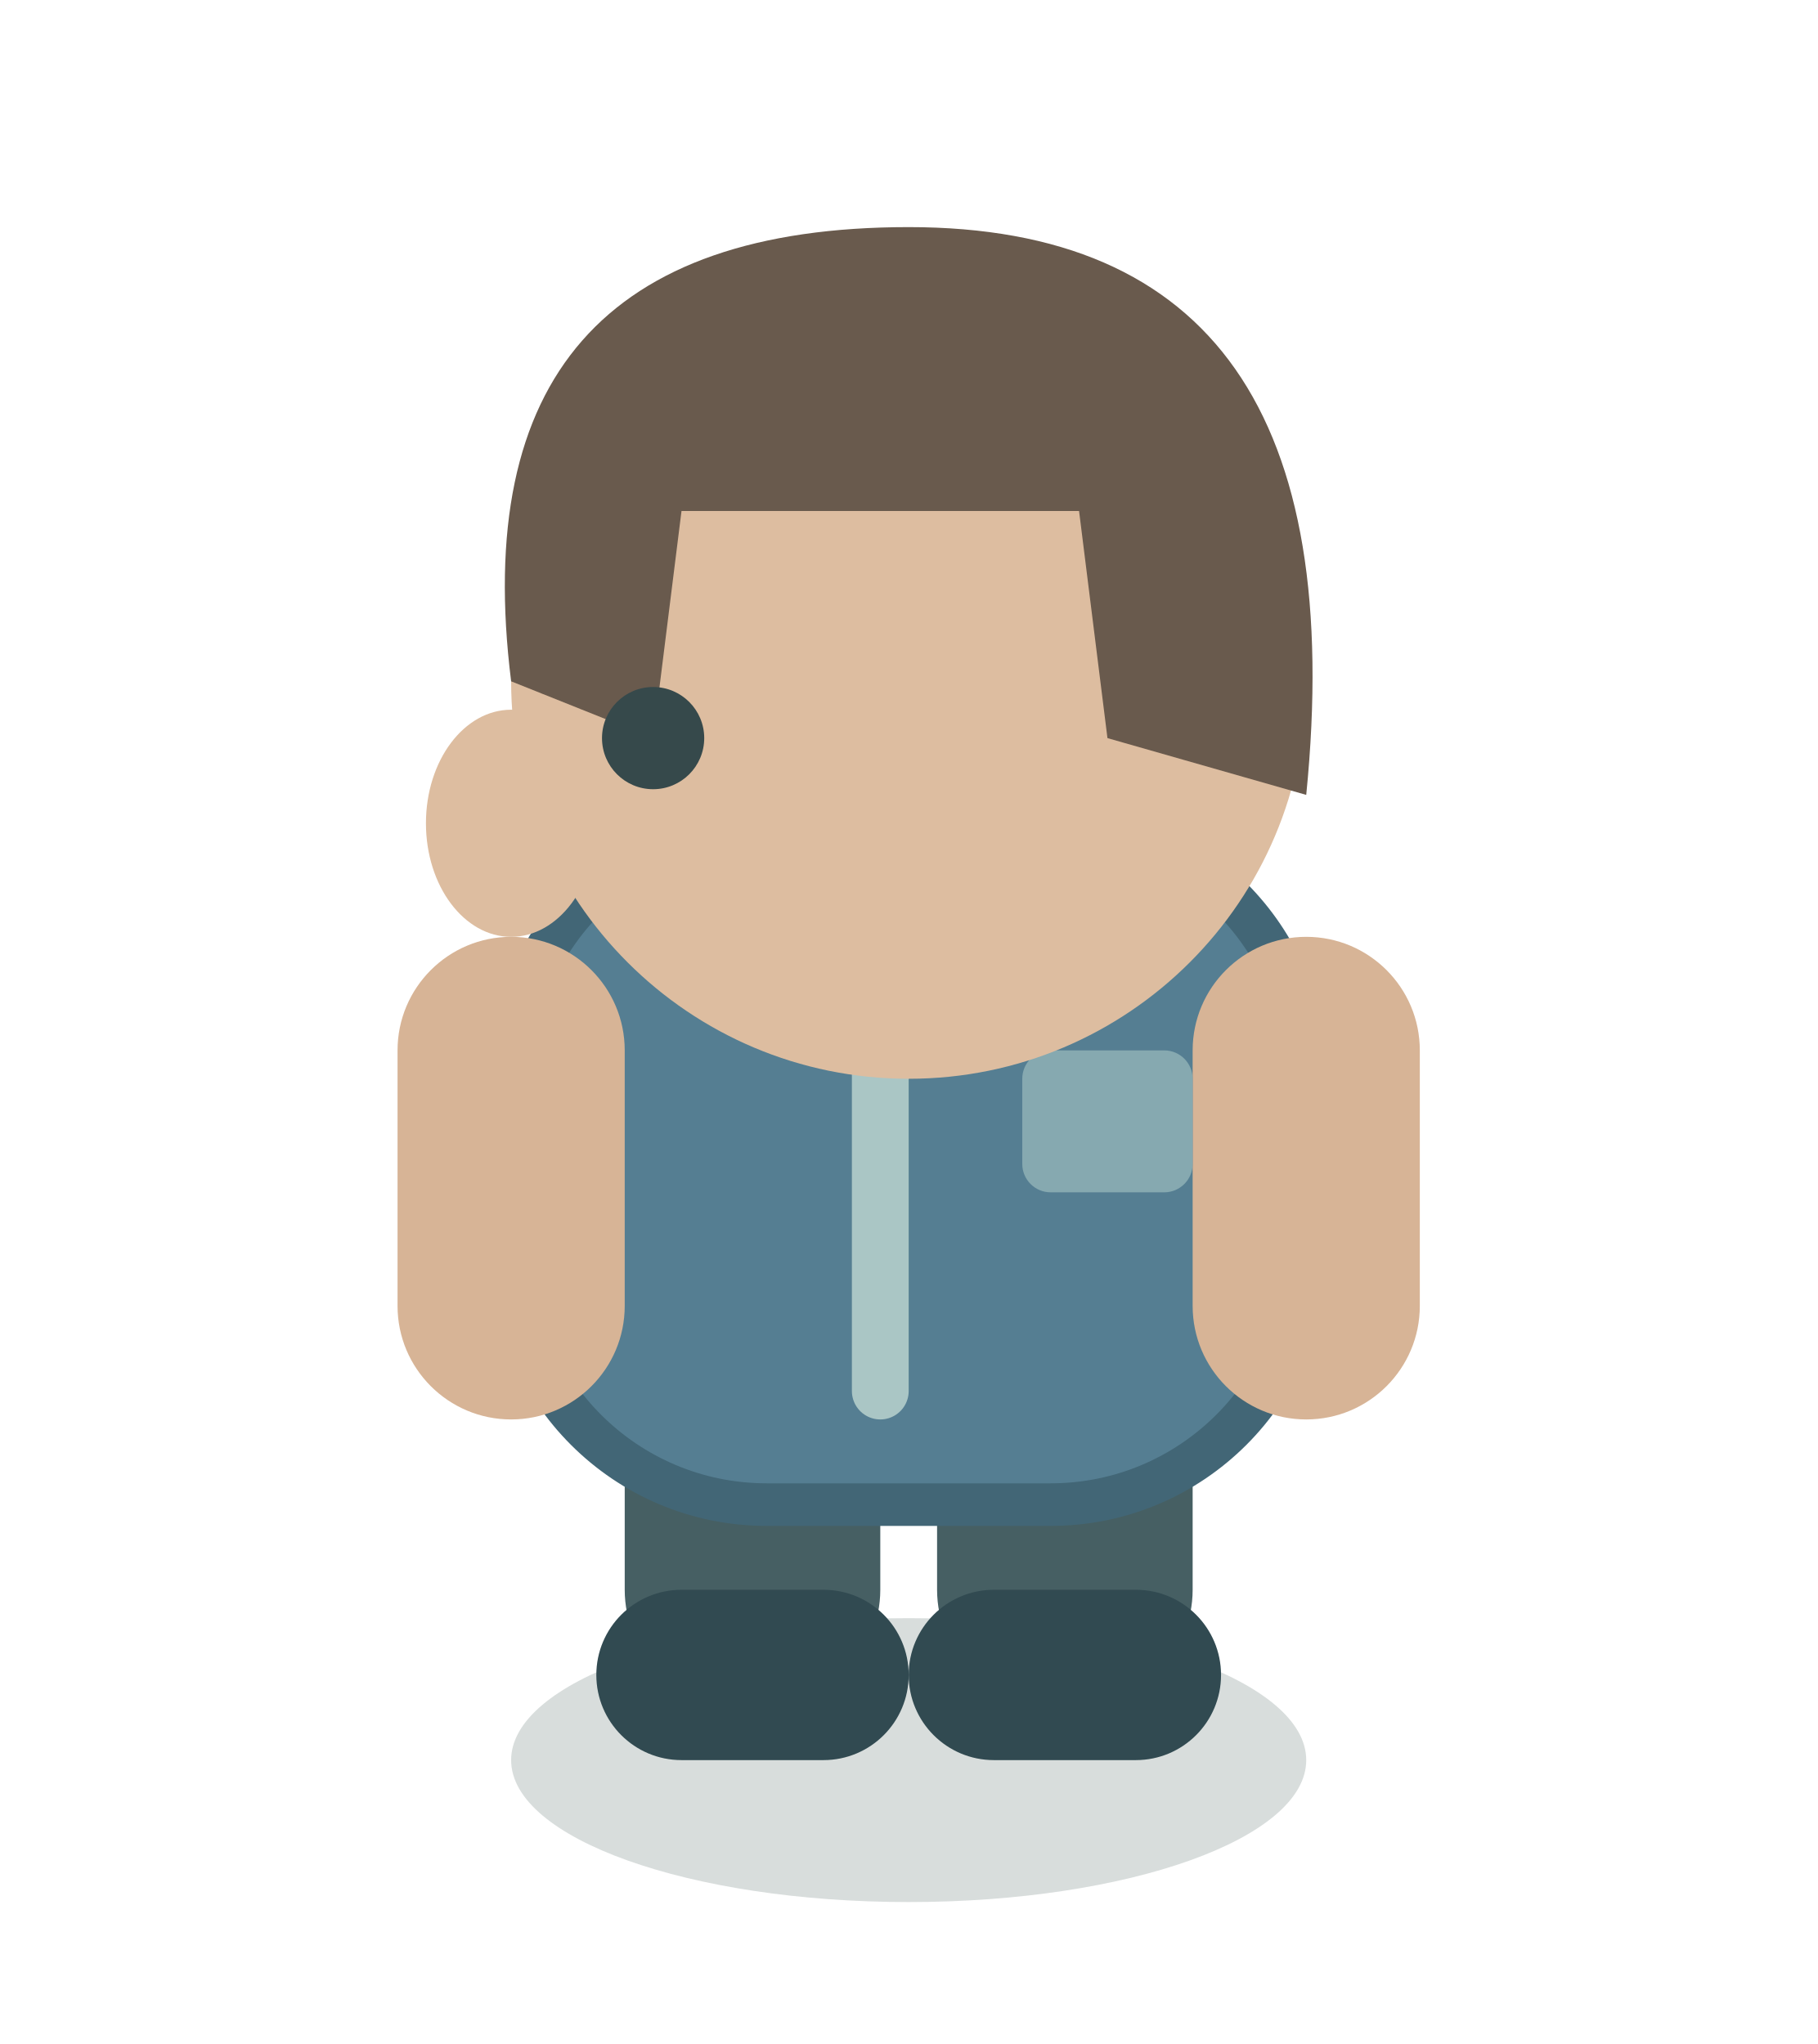
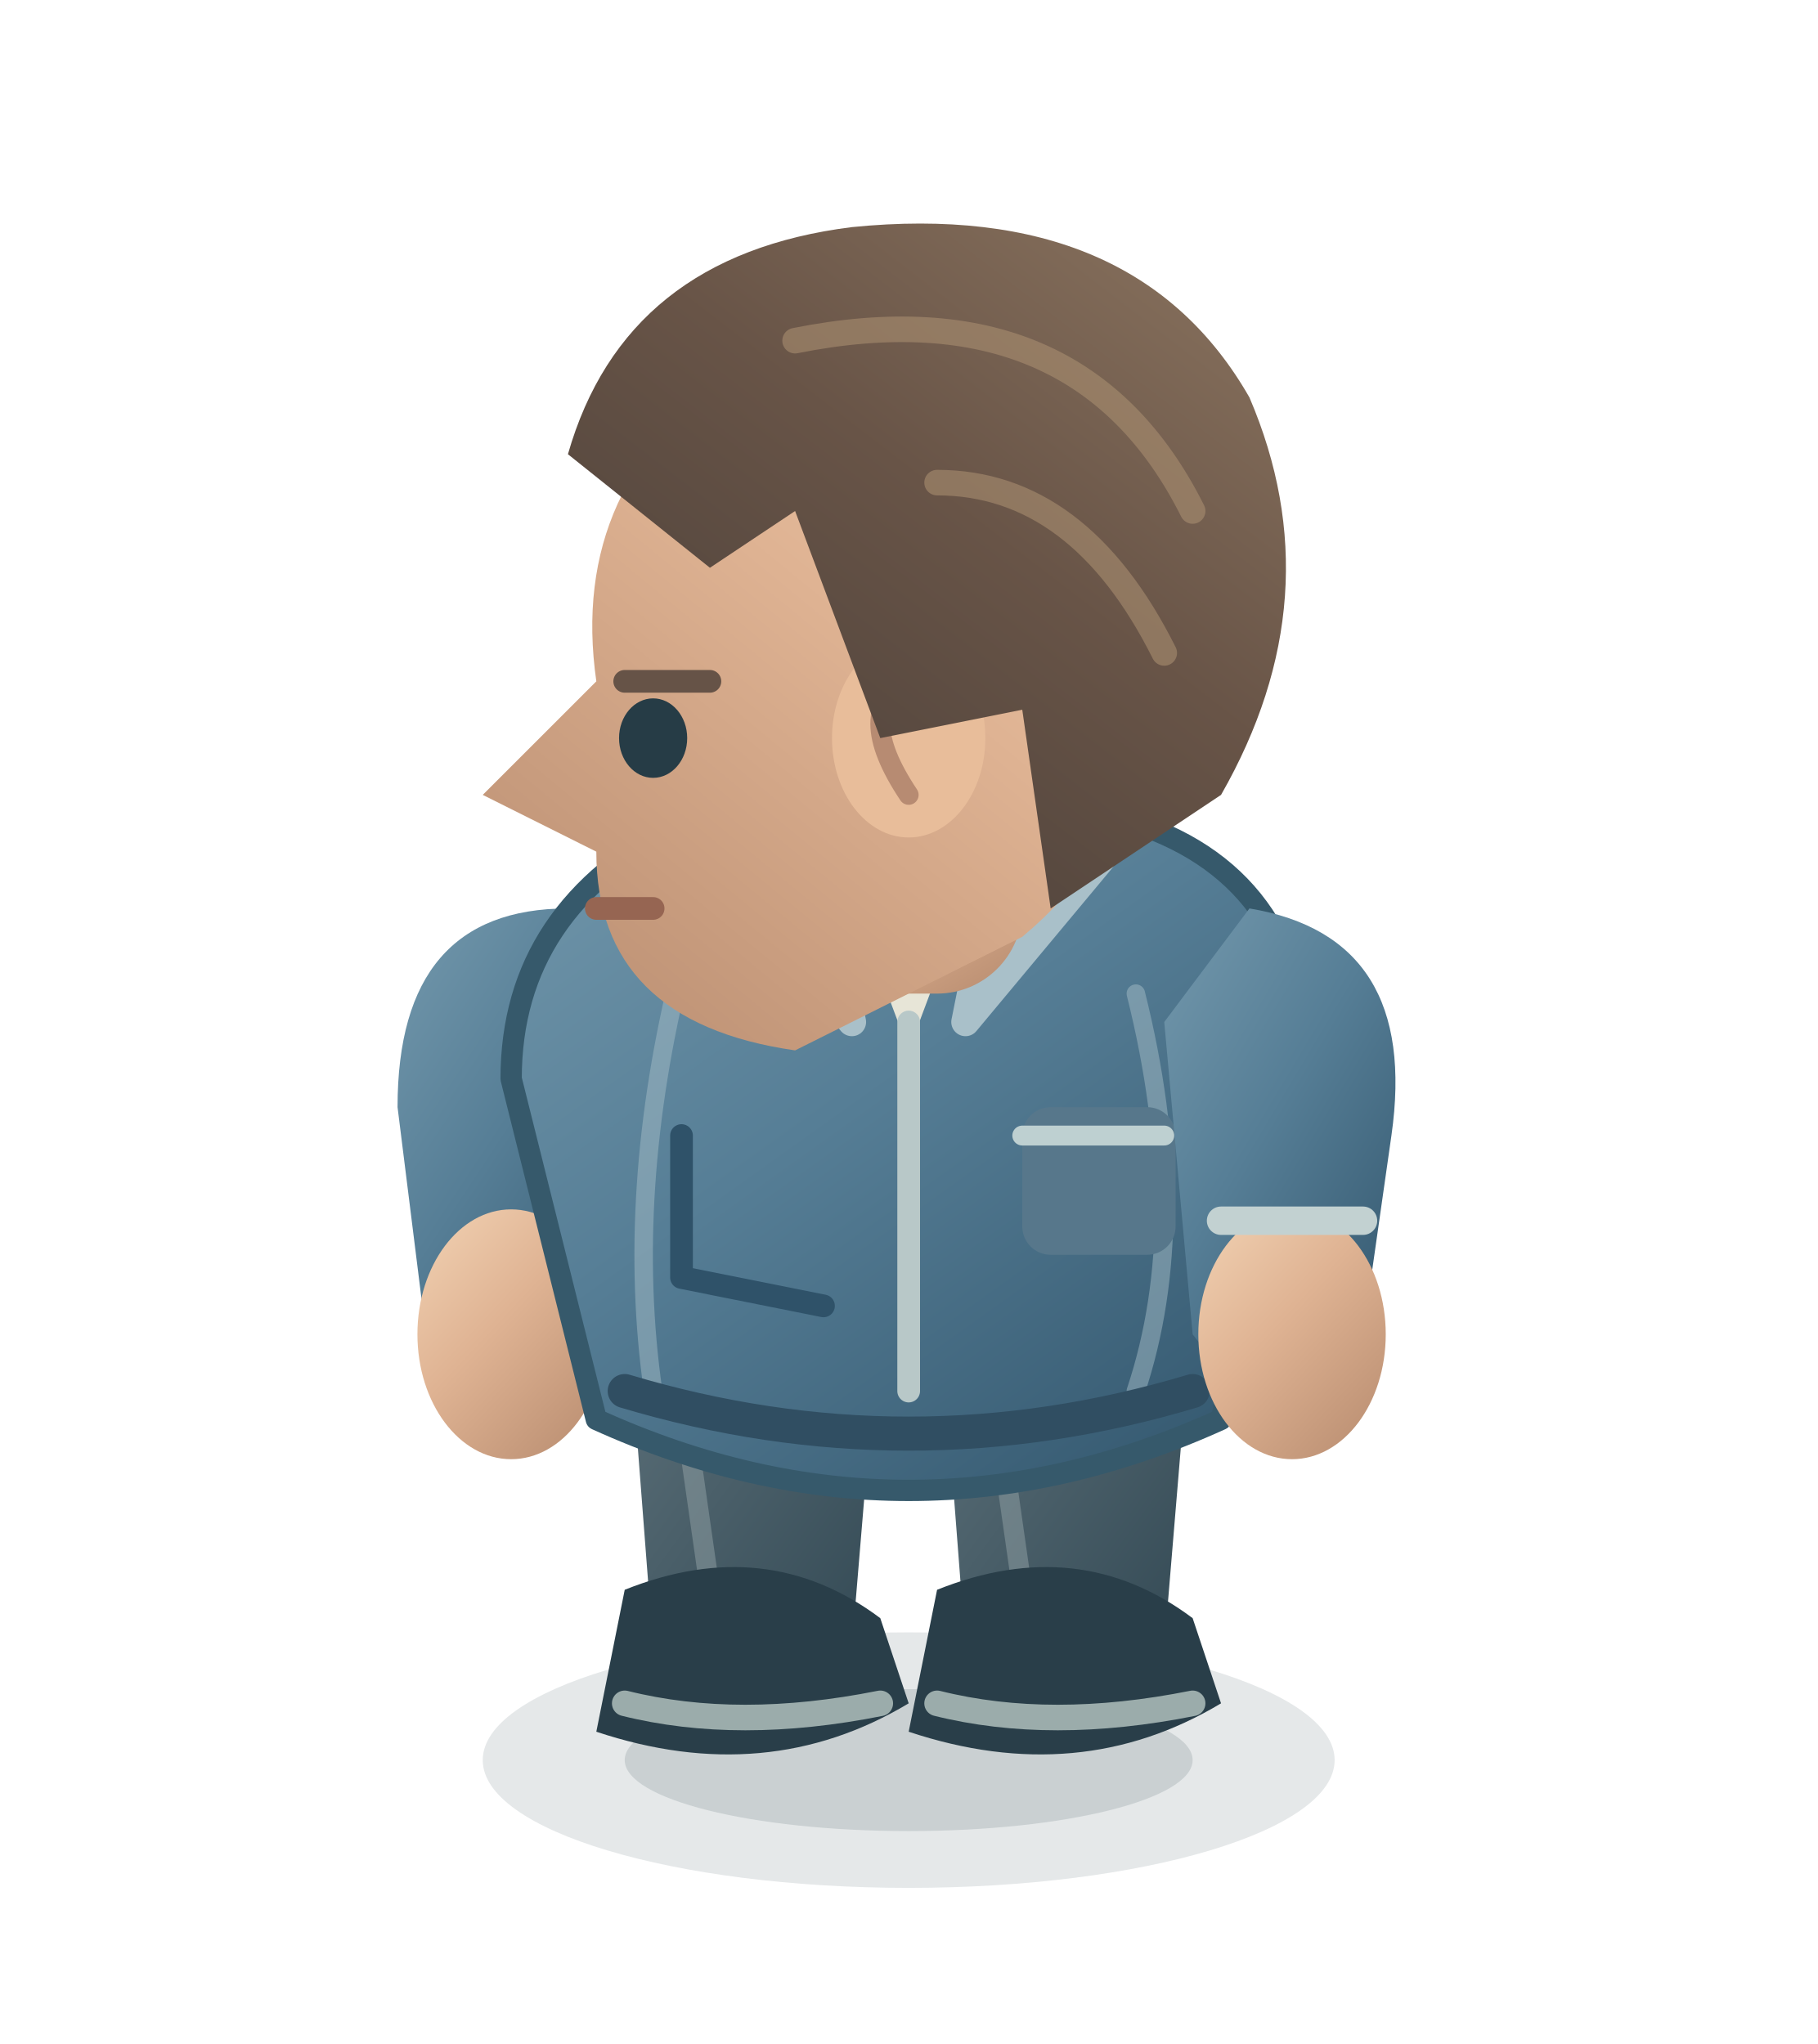
<svg xmlns="http://www.w3.org/2000/svg" width="64" height="72" viewBox="0 0 64 72">
-   <ellipse cx="32" cy="62" rx="14" ry="5" fill="#304B49" fill-opacity="0.188" />
-   <rect x="22" y="45" width="9" height="15" rx="4" fill="#465F63" />
-   <rect x="33" y="45" width="9" height="15" rx="4" fill="#465F63" />
-   <rect x="21" y="56" width="11" height="6" rx="3" fill="#314A51" />
-   <rect x="32" y="56" width="11" height="6" rx="3" fill="#314A51" />
-   <rect x="18" y="29" width="28" height="24" rx="9" fill="#557E92" stroke="#426676" stroke-width="1.5" />
-   <rect x="14" y="33.0" width="8" height="17" rx="4" fill="#D7B496" />
-   <rect x="42" y="33.0" width="8" height="17" rx="4" fill="#D7B496" />
-   <path d="M31 33 L31 49" fill="none" stroke="#AAC6C5" stroke-width="2" stroke-linecap="round" />
-   <rect x="36" y="37" width="6" height="5" rx="1" fill="#86A9B0" />
-   <ellipse cx="32" cy="24" rx="14" ry="14" fill="#DDBDA0" />
-   <path d="M18 24 Q16 8 32 8 Q48 8 46 28 L39 26 L38 18 L24 18 L23 26 Z" fill="#695A4D" />
-   <circle cx="23" cy="26" r="1.8" fill="#36494B" />
-   <ellipse cx="18" cy="29" rx="3" ry="4" fill="#DDBDA0" />
+   <defs>
+     <linearGradient id="jacket" x1="0" y1="0" x2=".8" y2="1">
+       <stop stop-color="#7398ac" />
+       <stop offset=".48" stop-color="#567e96" />
+       <stop offset="1" stop-color="#365a71" />
+     </linearGradient>
+     <linearGradient id="skin" x1="0" y1="0" x2=".8" y2="1">
+       <stop stop-color="#f2d2b3" />
+       <stop offset=".48" stop-color="#dfb393" />
+       <stop offset="1" stop-color="#bd9174" />
+     </linearGradient>
+     <linearGradient id="hair" x1="0" y1="0" x2=".8" y2="1">
+       <stop stop-color="#8c7560" />
+       <stop offset=".48" stop-color="#685447" />
+       <stop offset="1" stop-color="#493f39" />
+     </linearGradient>
+     <linearGradient id="trouser" x1="0" y1="0" x2=".8" y2="1">
+       <stop stop-color="#60747d" />
+       <stop offset="1" stop-color="#354b56" />
+     </linearGradient>
+   </defs>
+   <ellipse cx="32" cy="62" rx="15" ry="4.5" fill="#203a42" opacity=".12" />
+   <ellipse cx="32" cy="62" rx="10" ry="2.5" fill="#203a42" opacity=".14" />
+   <path d="M22 45 Q26 43 31 46 L30 58 Q26 61 23 58Z" fill="url(#trouser)" />
+   <path d="M24 49 L25 56" fill="none" stroke="#91a1a5" stroke-width="0.7" stroke-linecap="round" stroke-linejoin="round" opacity=".5" />
+   <path d="M22 56 Q27 54 31 57 L32 60 Q27 63 21 61Z" fill="#293e49" />
+   <path d="M22 60 Q26 61 31 60" fill="none" stroke="#9bacab" stroke-width="0.9" stroke-linecap="round" stroke-linejoin="round" />
+   <path d="M33 45 Q37 43 42 46 L41 58 Q37 61 34 58Z" fill="url(#trouser)" />
+   <path d="M35 49 L36 56" fill="none" stroke="#91a1a5" stroke-width="0.7" stroke-linecap="round" stroke-linejoin="round" opacity=".5" />
+   <path d="M33 56 Q38 54 42 57 L43 60 Q38 63 32 61Z" fill="#293e49" />
+   <path d="M33 60 Q37 61 42 60" fill="none" stroke="#9bacab" stroke-width="0.9" stroke-linecap="round" stroke-linejoin="round" />
+   <path d="M20 32 Q14 32.0 14 39.0 L15 47.0 Q17 51.0 21 47.0 L23 36Z" fill="url(#jacket)" />
+   <ellipse cx="18" cy="47.0" rx="3.3" ry="4.4" fill="url(#skin)" />
+   <path d="M24 29 Q32 26 40 29 Q46 31 46 38 L43 50 Q32 55 21 50 L18 38 Q18 32 24 29Z" fill="url(#jacket)" stroke="#36596b" stroke-width="0.75" stroke-linecap="round" stroke-linejoin="round" />
+   <path d="M24 34 Q22 42 23 49 M40 35 Q42 43 40 49" fill="none" stroke="#a3bcc6" stroke-width="0.65" stroke-linecap="round" stroke-linejoin="round" opacity=".5" />
+   <path d="M22 49 Q32 52 42 49" fill="none" stroke="#304e62" stroke-width="1.2" stroke-linecap="round" stroke-linejoin="round" />
+   <path d="M29 29 L32 37 L35 29" fill="#e7e5d7" />
+   <path d="M25 30 L30 36 L29 31 M39 30 L34 36 L35 31" fill="none" stroke="#a9c0c9" stroke-width="1" stroke-linecap="round" stroke-linejoin="round" />
+   <path d="M32 36 V49" fill="none" stroke="#b8c8c8" stroke-width="0.8" stroke-linecap="round" stroke-linejoin="round" />
+   <rect x="36" y="39" width="5.4" height="5.2" rx="1" fill="#57778b" />
+   <path d="M36 40 H41" fill="none" stroke="#bed0d1" stroke-width="0.7" stroke-linecap="round" stroke-linejoin="round" />
+   <path d="M24 40 L24 45 L29 46" fill="none" stroke="#2f5269" stroke-width="0.8" stroke-linecap="round" stroke-linejoin="round" />
+   <path d="M44 32 Q50 33.0 49 40.0 L48 47.0 Q45 51.0 42 47.0 L41 36Z" fill="url(#jacket)" />
+   <ellipse cx="45.5" cy="47.0" rx="3.3" ry="4.4" fill="url(#skin)" />
+   <path d="M43 43.0 L48 43.0" fill="none" stroke="#c2d1d1" stroke-width="1" stroke-linecap="round" stroke-linejoin="round" />
+   <rect x="28" y="29" width="8" height="6" rx="3" fill="url(#skin)" />
+   <g transform="translate(64 0) scale(-1 1)">
+     <path d="M22 17 Q29 8 38 13 Q44 17 43 24 L47 28 L43 30 Q43 36 36 37 L28 33 Q22 28 22 17Z" fill="url(#skin)" />
+     <ellipse cx="32" cy="26" rx="2.7" ry="3.5" fill="#e8bd9a" />
+     <path d="M32 24 Q34 25 32 28" fill="none" stroke="#b78b72" stroke-width="0.7" stroke-linecap="round" stroke-linejoin="round" />
+     <path d="M39 24 L42 24" fill="none" stroke="#665347" stroke-width="0.8" stroke-linecap="round" stroke-linejoin="round" />
+     <ellipse cx="41" cy="26" rx="1.2" ry="1.4" fill="#263c46" />
+     <path d="M41 32 H43" fill="none" stroke="#966552" stroke-width="0.8" stroke-linecap="round" stroke-linejoin="round" />
+     <path d="M21 28 Q17 21 20 14 Q24 7 34 8 Q42 9 44 16 L39 20 L36 18 L33 26 L28 25 L27 32Z" fill="url(#hair)" />
+     <path d="M22 18 Q26 10 36 12 M23 23 Q26 17 31 17" fill="none" stroke="#a98d70" stroke-width="0.9" stroke-linecap="round" stroke-linejoin="round" opacity=".6" />
+   </g>
</svg>
